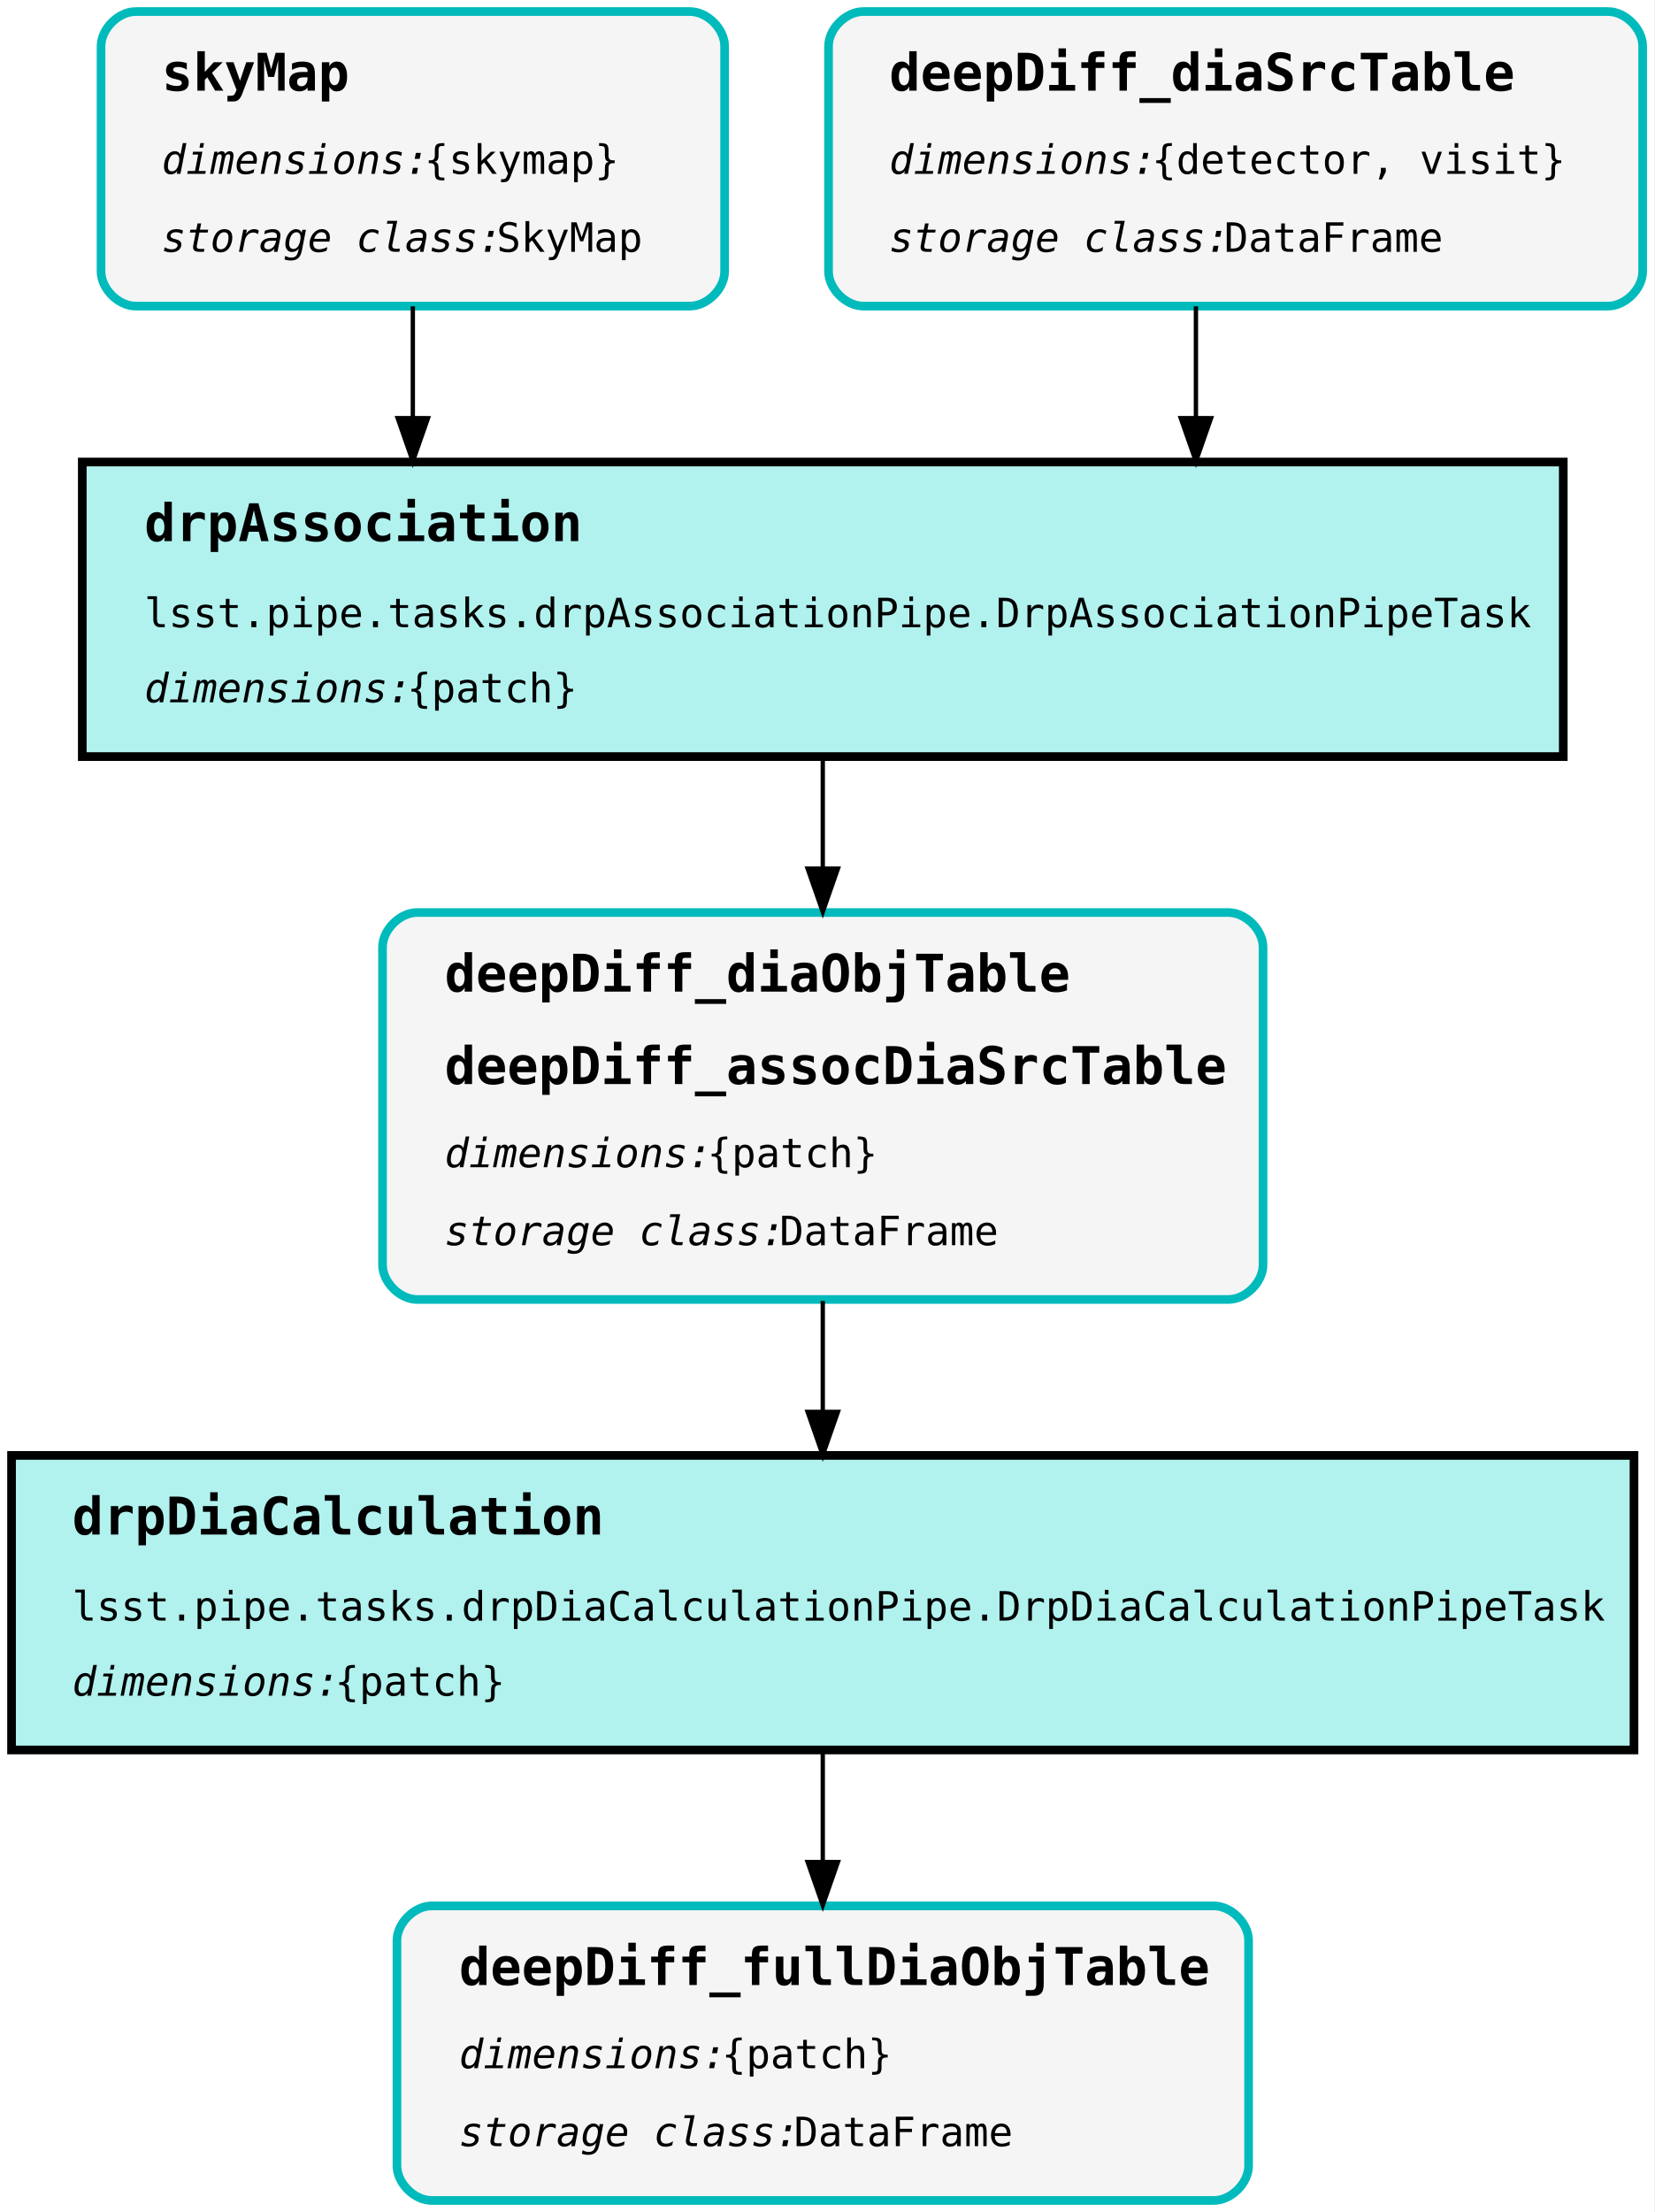
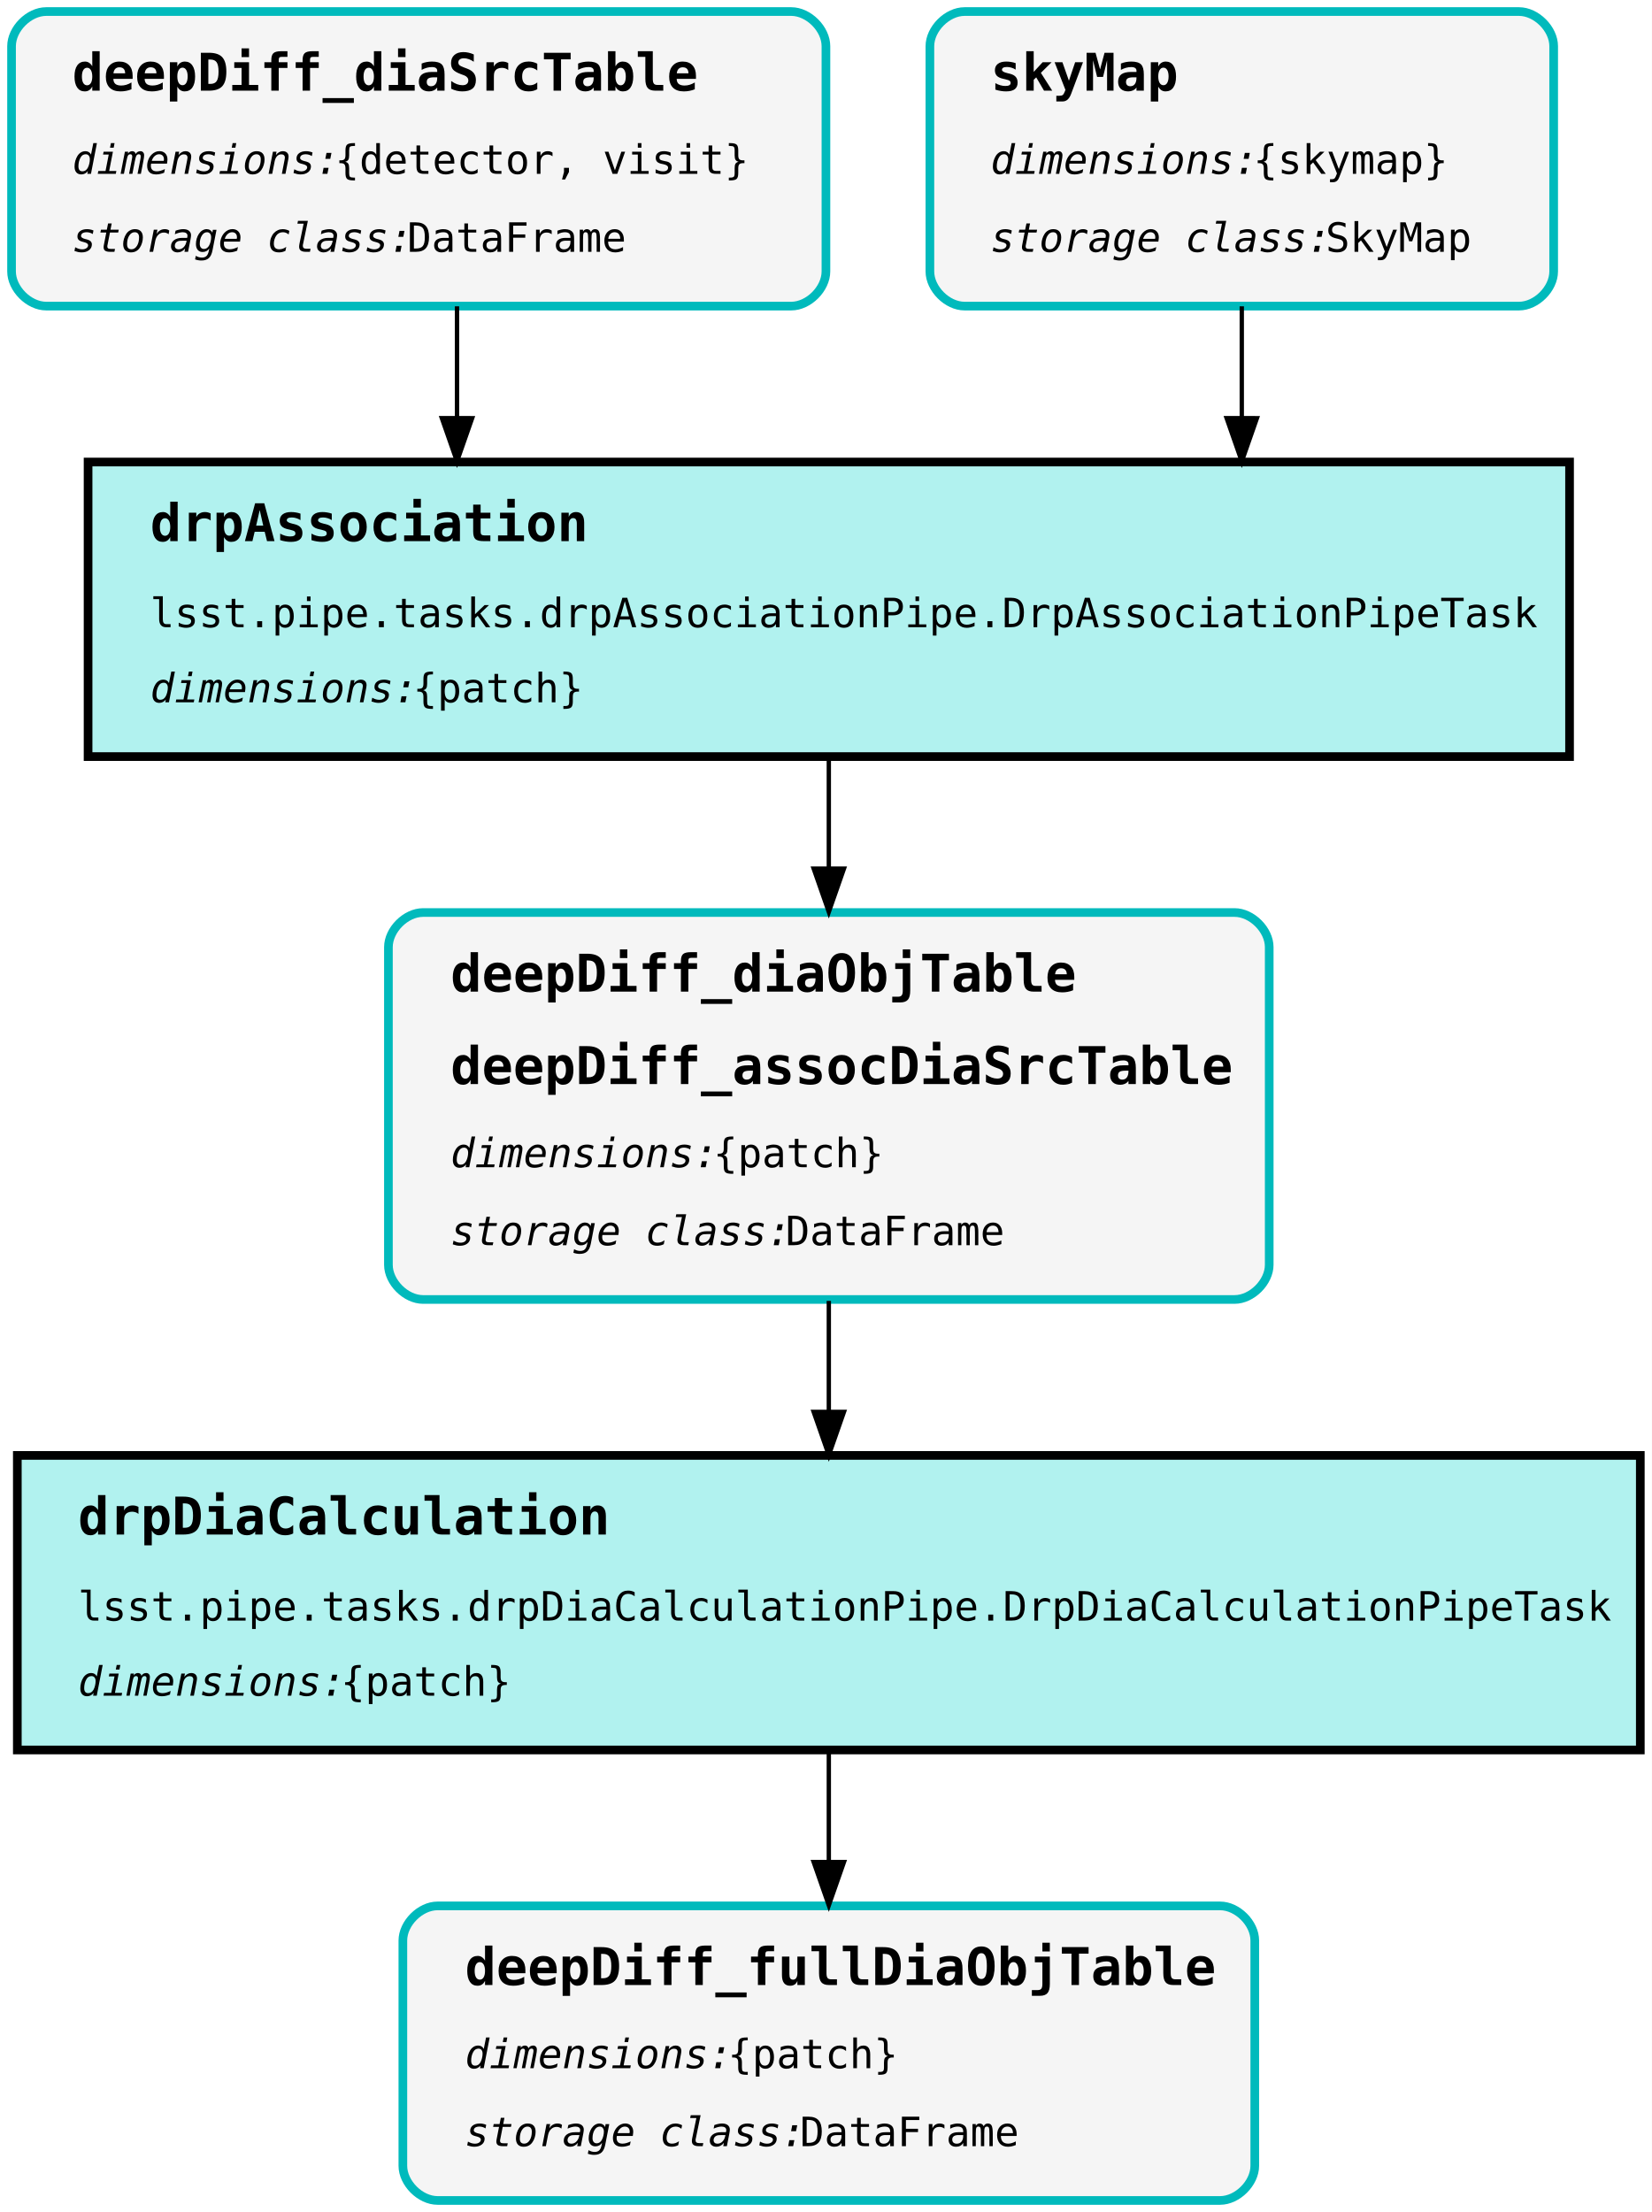
- <svg xmlns="http://www.w3.org/2000/svg" width="573pt" height="766pt" viewBox="0.00 0.00 573.00 766.00">
+ <svg xmlns="http://www.w3.org/2000/svg" width="572pt" height="766pt" viewBox="0.00 0.00 572.00 766.00">
  <g id="graph0" class="graph" transform="scale(1 1) rotate(0) translate(4 762)">
-     <polygon fill="white" stroke="transparent" points="-4,4 -4,-762 569,-762 569,4 -4,4" />
+     <polygon fill="white" stroke="transparent" points="-4,4 -4,-762 568,-762 568,4 -4,4" />
    <g id="node1" class="node">
-       <polygon fill="#b1f2ef" stroke="black" stroke-width="3" points="537.5,-602 24.5,-602 24.5,-500 537.5,-500 537.5,-602" />
-       <text text-anchor="start" x="46" y="-574.6" font-family="Monospace" font-weight="bold" font-size="18.00">drpAssociation</text>
-       <text text-anchor="start" x="46" y="-544.8" font-family="Monospace" font-size="14.00">lsst.pipe.tasks.drpAssociationPipe.DrpAssociationPipeTask</text>
-       <text text-anchor="start" x="46" y="-518.8" font-family="Monospace" font-style="italic" font-size="14.00">dimensions:</text>
-       <text text-anchor="start" x="137" y="-518.8" font-family="Monospace" font-size="14.00"> {patch}</text>
+       <polygon fill="#b1f2ef" stroke="black" stroke-width="3" points="539.5,-602 26.5,-602 26.5,-500 539.5,-500 539.5,-602" />
+       <text text-anchor="start" x="48" y="-574.6" font-family="Monospace" font-weight="bold" font-size="18.00">drpAssociation</text>
+       <text text-anchor="start" x="48" y="-544.8" font-family="Monospace" font-size="14.00">lsst.pipe.tasks.drpAssociationPipe.DrpAssociationPipeTask</text>
+       <text text-anchor="start" x="48" y="-518.8" font-family="Monospace" font-style="italic" font-size="14.00">dimensions:</text>
+       <text text-anchor="start" x="139" y="-518.8" font-family="Monospace" font-size="14.00"> {patch}</text>
    </g>
    <g id="node6" class="node">
-       <path fill="#f5f5f5" stroke="#00babc" stroke-width="3" d="M421.5,-446C421.5,-446 140.5,-446 140.5,-446 134.5,-446 128.5,-440 128.5,-434 128.5,-434 128.5,-324 128.5,-324 128.5,-318 134.5,-312 140.5,-312 140.5,-312 421.5,-312 421.5,-312 427.5,-312 433.5,-318 433.5,-324 433.5,-324 433.5,-434 433.5,-434 433.5,-440 427.5,-446 421.5,-446" />
-       <text text-anchor="start" x="150" y="-418.6" font-family="Monospace" font-weight="bold" font-size="18.00">deepDiff_diaObjTable</text>
-       <text text-anchor="start" x="150" y="-386.6" font-family="Monospace" font-weight="bold" font-size="18.00">deepDiff_assocDiaSrcTable</text>
-       <text text-anchor="start" x="150" y="-357.8" font-family="Monospace" font-style="italic" font-size="14.00">dimensions:</text>
-       <text text-anchor="start" x="241" y="-357.8" font-family="Monospace" font-size="14.00"> {patch}</text>
-       <text text-anchor="start" x="150" y="-330.8" font-family="Monospace" font-style="italic" font-size="14.00">storage class:</text>
-       <text text-anchor="start" x="266" y="-330.8" font-family="Monospace" font-size="14.00"> DataFrame</text>
+       <path fill="#f5f5f5" stroke="#00babc" stroke-width="3" d="M423.5,-446C423.5,-446 142.5,-446 142.5,-446 136.5,-446 130.5,-440 130.5,-434 130.5,-434 130.5,-324 130.5,-324 130.5,-318 136.5,-312 142.5,-312 142.5,-312 423.5,-312 423.5,-312 429.5,-312 435.5,-318 435.5,-324 435.5,-324 435.5,-434 435.5,-434 435.5,-440 429.5,-446 423.5,-446" />
+       <text text-anchor="start" x="152" y="-418.6" font-family="Monospace" font-weight="bold" font-size="18.00">deepDiff_diaObjTable</text>
+       <text text-anchor="start" x="152" y="-386.6" font-family="Monospace" font-weight="bold" font-size="18.00">deepDiff_assocDiaSrcTable</text>
+       <text text-anchor="start" x="152" y="-357.8" font-family="Monospace" font-style="italic" font-size="14.00">dimensions:</text>
+       <text text-anchor="start" x="243" y="-357.8" font-family="Monospace" font-size="14.00"> {patch}</text>
+       <text text-anchor="start" x="152" y="-330.8" font-family="Monospace" font-style="italic" font-size="14.00">storage class:</text>
+       <text text-anchor="start" x="268" y="-330.8" font-family="Monospace" font-size="14.00"> DataFrame</text>
    </g>
    <g id="edge1" class="edge">
-       <path fill="none" stroke="black" stroke-width="1.5" d="M281,-499.86C281,-499.86 281,-461.2 281,-461.2" />
-       <polygon fill="black" stroke="black" stroke-width="1.5" points="286.25,-461.2 281,-446.2 275.75,-461.2 286.25,-461.2" />
+       <path fill="none" stroke="black" stroke-width="1.5" d="M283,-499.86C283,-499.86 283,-461.2 283,-461.2" />
+       <polygon fill="black" stroke="black" stroke-width="1.5" points="288.25,-461.2 283,-446.2 277.75,-461.2 288.25,-461.2" />
    </g>
    <g id="node2" class="node">
-       <path fill="#f5f5f5" stroke="#00babc" stroke-width="3" d="M235,-758C235,-758 43,-758 43,-758 37,-758 31,-752 31,-746 31,-746 31,-668 31,-668 31,-662 37,-656 43,-656 43,-656 235,-656 235,-656 241,-656 247,-662 247,-668 247,-668 247,-746 247,-746 247,-752 241,-758 235,-758" />
-       <text text-anchor="start" x="52" y="-730.6" font-family="Monospace" font-weight="bold" font-size="18.00">skyMap</text>
-       <text text-anchor="start" x="52" y="-701.8" font-family="Monospace" font-style="italic" font-size="14.00">dimensions:</text>
-       <text text-anchor="start" x="143" y="-701.8" font-family="Monospace" font-size="14.00"> {skymap}</text>
-       <text text-anchor="start" x="52" y="-674.8" font-family="Monospace" font-style="italic" font-size="14.00">storage class:</text>
-       <text text-anchor="start" x="168" y="-674.8" font-family="Monospace" font-size="14.00"> SkyMap</text>
+       <path fill="#f5f5f5" stroke="#00babc" stroke-width="3" d="M270,-758C270,-758 12,-758 12,-758 6,-758 0,-752 0,-746 0,-746 0,-668 0,-668 0,-662 6,-656 12,-656 12,-656 270,-656 270,-656 276,-656 282,-662 282,-668 282,-668 282,-746 282,-746 282,-752 276,-758 270,-758" />
+       <text text-anchor="start" x="21" y="-730.6" font-family="Monospace" font-weight="bold" font-size="18.00">deepDiff_diaSrcTable</text>
+       <text text-anchor="start" x="21" y="-701.8" font-family="Monospace" font-style="italic" font-size="14.00">dimensions:</text>
+       <text text-anchor="start" x="112" y="-701.8" font-family="Monospace" font-size="14.00"> {detector, visit}</text>
+       <text text-anchor="start" x="21" y="-674.8" font-family="Monospace" font-style="italic" font-size="14.00">storage class:</text>
+       <text text-anchor="start" x="137" y="-674.8" font-family="Monospace" font-size="14.00"> DataFrame</text>
    </g>
    <g id="edge2" class="edge">
-       <path fill="none" stroke="black" stroke-width="1.5" d="M139,-655.92C139,-655.92 139,-617.19 139,-617.19" />
-       <polygon fill="black" stroke="black" stroke-width="1.5" points="144.25,-617.19 139,-602.19 133.75,-617.2 144.25,-617.19" />
+       <path fill="none" stroke="black" stroke-width="1.5" d="M154.25,-655.92C154.25,-655.92 154.25,-617.19 154.25,-617.19" />
+       <polygon fill="black" stroke="black" stroke-width="1.5" points="159.5,-617.19 154.25,-602.19 149,-617.2 159.5,-617.19" />
    </g>
    <g id="node3" class="node">
-       <path fill="#f5f5f5" stroke="#00babc" stroke-width="3" d="M553,-758C553,-758 295,-758 295,-758 289,-758 283,-752 283,-746 283,-746 283,-668 283,-668 283,-662 289,-656 295,-656 295,-656 553,-656 553,-656 559,-656 565,-662 565,-668 565,-668 565,-746 565,-746 565,-752 559,-758 553,-758" />
-       <text text-anchor="start" x="304" y="-730.6" font-family="Monospace" font-weight="bold" font-size="18.00">deepDiff_diaSrcTable</text>
-       <text text-anchor="start" x="304" y="-701.8" font-family="Monospace" font-style="italic" font-size="14.00">dimensions:</text>
-       <text text-anchor="start" x="395" y="-701.8" font-family="Monospace" font-size="14.00"> {detector, visit}</text>
-       <text text-anchor="start" x="304" y="-674.8" font-family="Monospace" font-style="italic" font-size="14.00">storage class:</text>
-       <text text-anchor="start" x="420" y="-674.8" font-family="Monospace" font-size="14.00"> DataFrame</text>
+       <path fill="#f5f5f5" stroke="#00babc" stroke-width="3" d="M522,-758C522,-758 330,-758 330,-758 324,-758 318,-752 318,-746 318,-746 318,-668 318,-668 318,-662 324,-656 330,-656 330,-656 522,-656 522,-656 528,-656 534,-662 534,-668 534,-668 534,-746 534,-746 534,-752 528,-758 522,-758" />
+       <text text-anchor="start" x="339" y="-730.6" font-family="Monospace" font-weight="bold" font-size="18.00">skyMap</text>
+       <text text-anchor="start" x="339" y="-701.8" font-family="Monospace" font-style="italic" font-size="14.00">dimensions:</text>
+       <text text-anchor="start" x="430" y="-701.8" font-family="Monospace" font-size="14.00"> {skymap}</text>
+       <text text-anchor="start" x="339" y="-674.8" font-family="Monospace" font-style="italic" font-size="14.00">storage class:</text>
+       <text text-anchor="start" x="455" y="-674.8" font-family="Monospace" font-size="14.00"> SkyMap</text>
    </g>
    <g id="edge3" class="edge">
-       <path fill="none" stroke="black" stroke-width="1.5" d="M410.25,-655.92C410.25,-655.92 410.25,-617.19 410.25,-617.19" />
-       <polygon fill="black" stroke="black" stroke-width="1.5" points="415.5,-617.19 410.25,-602.19 405,-617.2 415.5,-617.19" />
+       <path fill="none" stroke="black" stroke-width="1.5" d="M426,-655.92C426,-655.92 426,-617.19 426,-617.19" />
+       <polygon fill="black" stroke="black" stroke-width="1.5" points="431.25,-617.19 426,-602.19 420.75,-617.2 431.25,-617.19" />
    </g>
    <g id="node4" class="node">
-       <polygon fill="#b1f2ef" stroke="black" stroke-width="3" points="562,-258 0,-258 0,-156 562,-156 562,-258" />
-       <text text-anchor="start" x="21" y="-230.6" font-family="Monospace" font-weight="bold" font-size="18.00">drpDiaCalculation</text>
-       <text text-anchor="start" x="21" y="-200.8" font-family="Monospace" font-size="14.00">lsst.pipe.tasks.drpDiaCalculationPipe.DrpDiaCalculationPipeTask</text>
-       <text text-anchor="start" x="21" y="-174.8" font-family="Monospace" font-style="italic" font-size="14.00">dimensions:</text>
-       <text text-anchor="start" x="112" y="-174.8" font-family="Monospace" font-size="14.00"> {patch}</text>
+       <polygon fill="#b1f2ef" stroke="black" stroke-width="3" points="564,-258 2,-258 2,-156 564,-156 564,-258" />
+       <text text-anchor="start" x="23" y="-230.6" font-family="Monospace" font-weight="bold" font-size="18.00">drpDiaCalculation</text>
+       <text text-anchor="start" x="23" y="-200.8" font-family="Monospace" font-size="14.00">lsst.pipe.tasks.drpDiaCalculationPipe.DrpDiaCalculationPipeTask</text>
+       <text text-anchor="start" x="23" y="-174.8" font-family="Monospace" font-style="italic" font-size="14.00">dimensions:</text>
+       <text text-anchor="start" x="114" y="-174.8" font-family="Monospace" font-size="14.00"> {patch}</text>
    </g>
    <g id="node5" class="node">
-       <path fill="#f5f5f5" stroke="#00babc" stroke-width="3" d="M416.5,-102C416.5,-102 145.5,-102 145.5,-102 139.5,-102 133.5,-96 133.5,-90 133.5,-90 133.5,-12 133.5,-12 133.5,-6 139.5,0 145.5,0 145.5,0 416.5,0 416.5,0 422.5,0 428.5,-6 428.5,-12 428.5,-12 428.5,-90 428.5,-90 428.5,-96 422.5,-102 416.5,-102" />
-       <text text-anchor="start" x="155" y="-74.6" font-family="Monospace" font-weight="bold" font-size="18.00">deepDiff_fullDiaObjTable</text>
-       <text text-anchor="start" x="155" y="-45.8" font-family="Monospace" font-style="italic" font-size="14.00">dimensions:</text>
-       <text text-anchor="start" x="246" y="-45.8" font-family="Monospace" font-size="14.00"> {patch}</text>
-       <text text-anchor="start" x="155" y="-18.8" font-family="Monospace" font-style="italic" font-size="14.00">storage class:</text>
-       <text text-anchor="start" x="271" y="-18.8" font-family="Monospace" font-size="14.00"> DataFrame</text>
+       <path fill="#f5f5f5" stroke="#00babc" stroke-width="3" d="M418.5,-102C418.5,-102 147.5,-102 147.5,-102 141.5,-102 135.5,-96 135.5,-90 135.5,-90 135.5,-12 135.5,-12 135.5,-6 141.5,0 147.5,0 147.5,0 418.5,0 418.5,0 424.5,0 430.5,-6 430.5,-12 430.5,-12 430.5,-90 430.5,-90 430.5,-96 424.5,-102 418.5,-102" />
+       <text text-anchor="start" x="157" y="-74.6" font-family="Monospace" font-weight="bold" font-size="18.00">deepDiff_fullDiaObjTable</text>
+       <text text-anchor="start" x="157" y="-45.8" font-family="Monospace" font-style="italic" font-size="14.00">dimensions:</text>
+       <text text-anchor="start" x="248" y="-45.8" font-family="Monospace" font-size="14.00"> {patch}</text>
+       <text text-anchor="start" x="157" y="-18.8" font-family="Monospace" font-style="italic" font-size="14.00">storage class:</text>
+       <text text-anchor="start" x="273" y="-18.8" font-family="Monospace" font-size="14.00"> DataFrame</text>
    </g>
    <g id="edge4" class="edge">
-       <path fill="none" stroke="black" stroke-width="1.5" d="M281,-155.92C281,-155.92 281,-117.19 281,-117.19" />
-       <polygon fill="black" stroke="black" stroke-width="1.5" points="286.25,-117.19 281,-102.19 275.75,-117.2 286.25,-117.19" />
+       <path fill="none" stroke="black" stroke-width="1.5" d="M283,-155.92C283,-155.92 283,-117.19 283,-117.19" />
+       <polygon fill="black" stroke="black" stroke-width="1.5" points="288.25,-117.19 283,-102.19 277.75,-117.2 288.25,-117.19" />
    </g>
    <g id="edge5" class="edge">
-       <path fill="none" stroke="black" stroke-width="1.5" d="M281,-311.51C281,-311.51 281,-273.07 281,-273.07" />
-       <polygon fill="black" stroke="black" stroke-width="1.5" points="286.25,-273.07 281,-258.07 275.75,-273.07 286.25,-273.07" />
+       <path fill="none" stroke="black" stroke-width="1.5" d="M283,-311.51C283,-311.51 283,-273.07 283,-273.07" />
+       <polygon fill="black" stroke="black" stroke-width="1.5" points="288.25,-273.07 283,-258.07 277.75,-273.07 288.25,-273.07" />
    </g>
  </g>
</svg>
